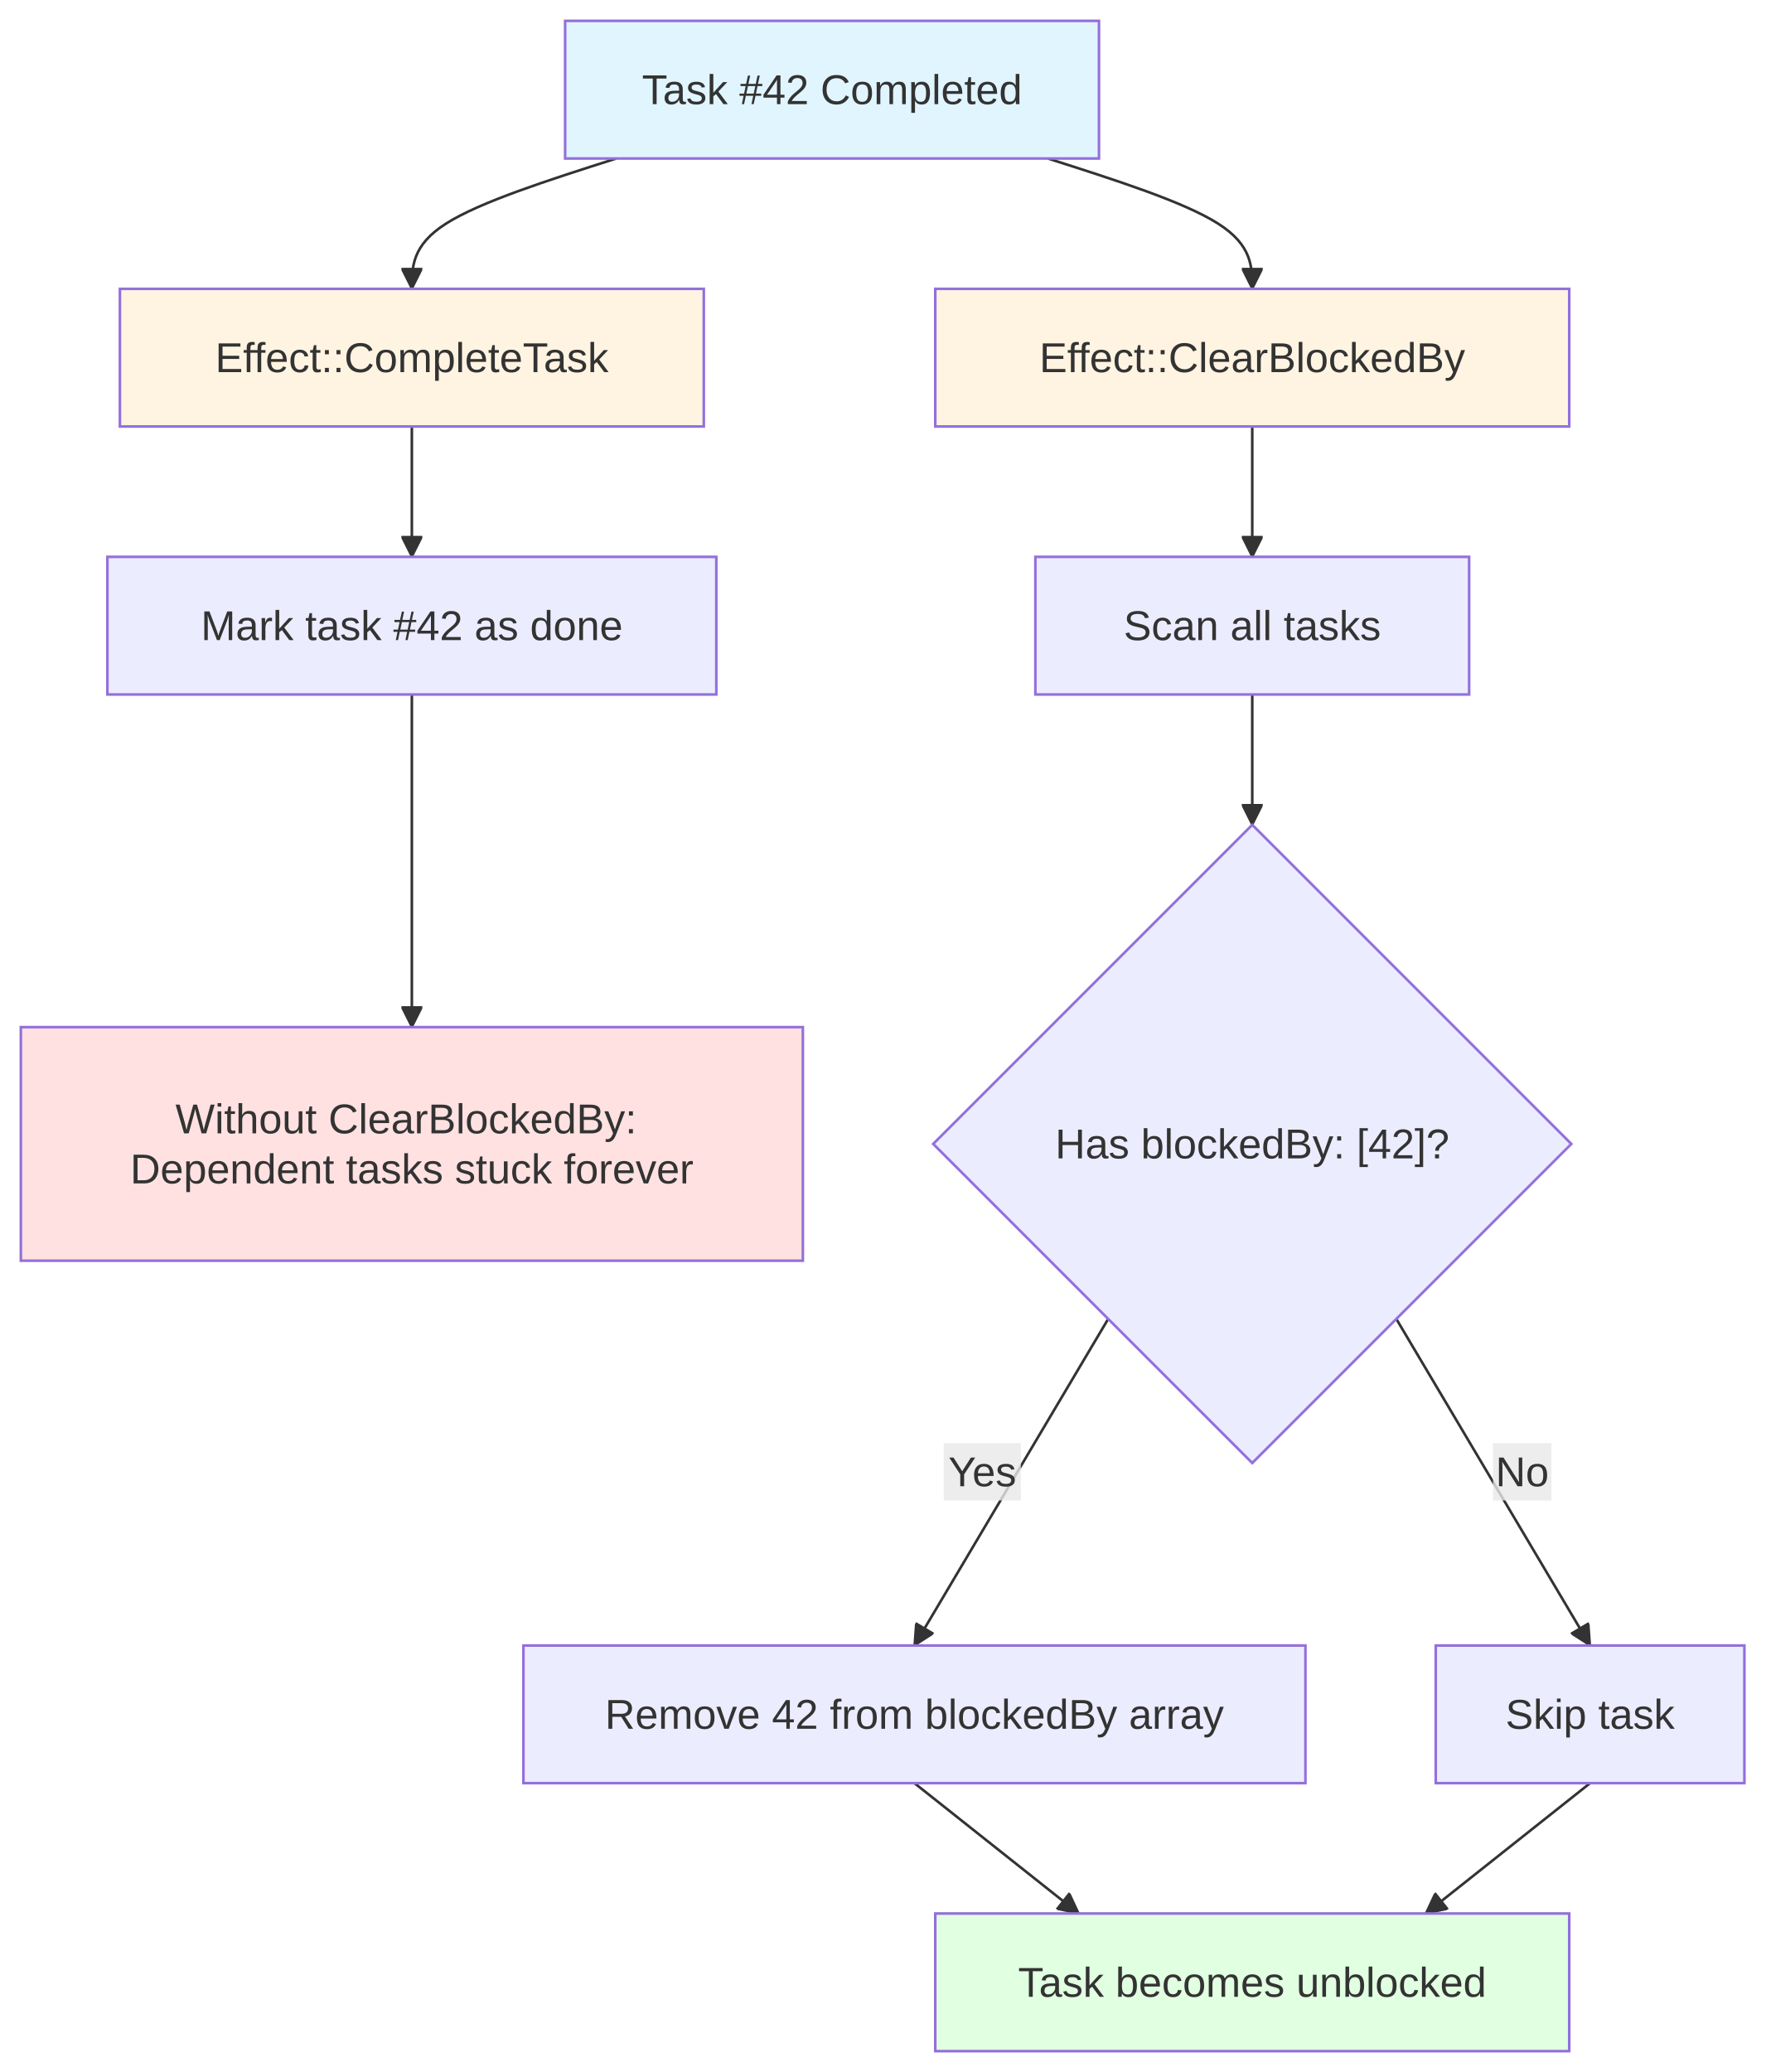
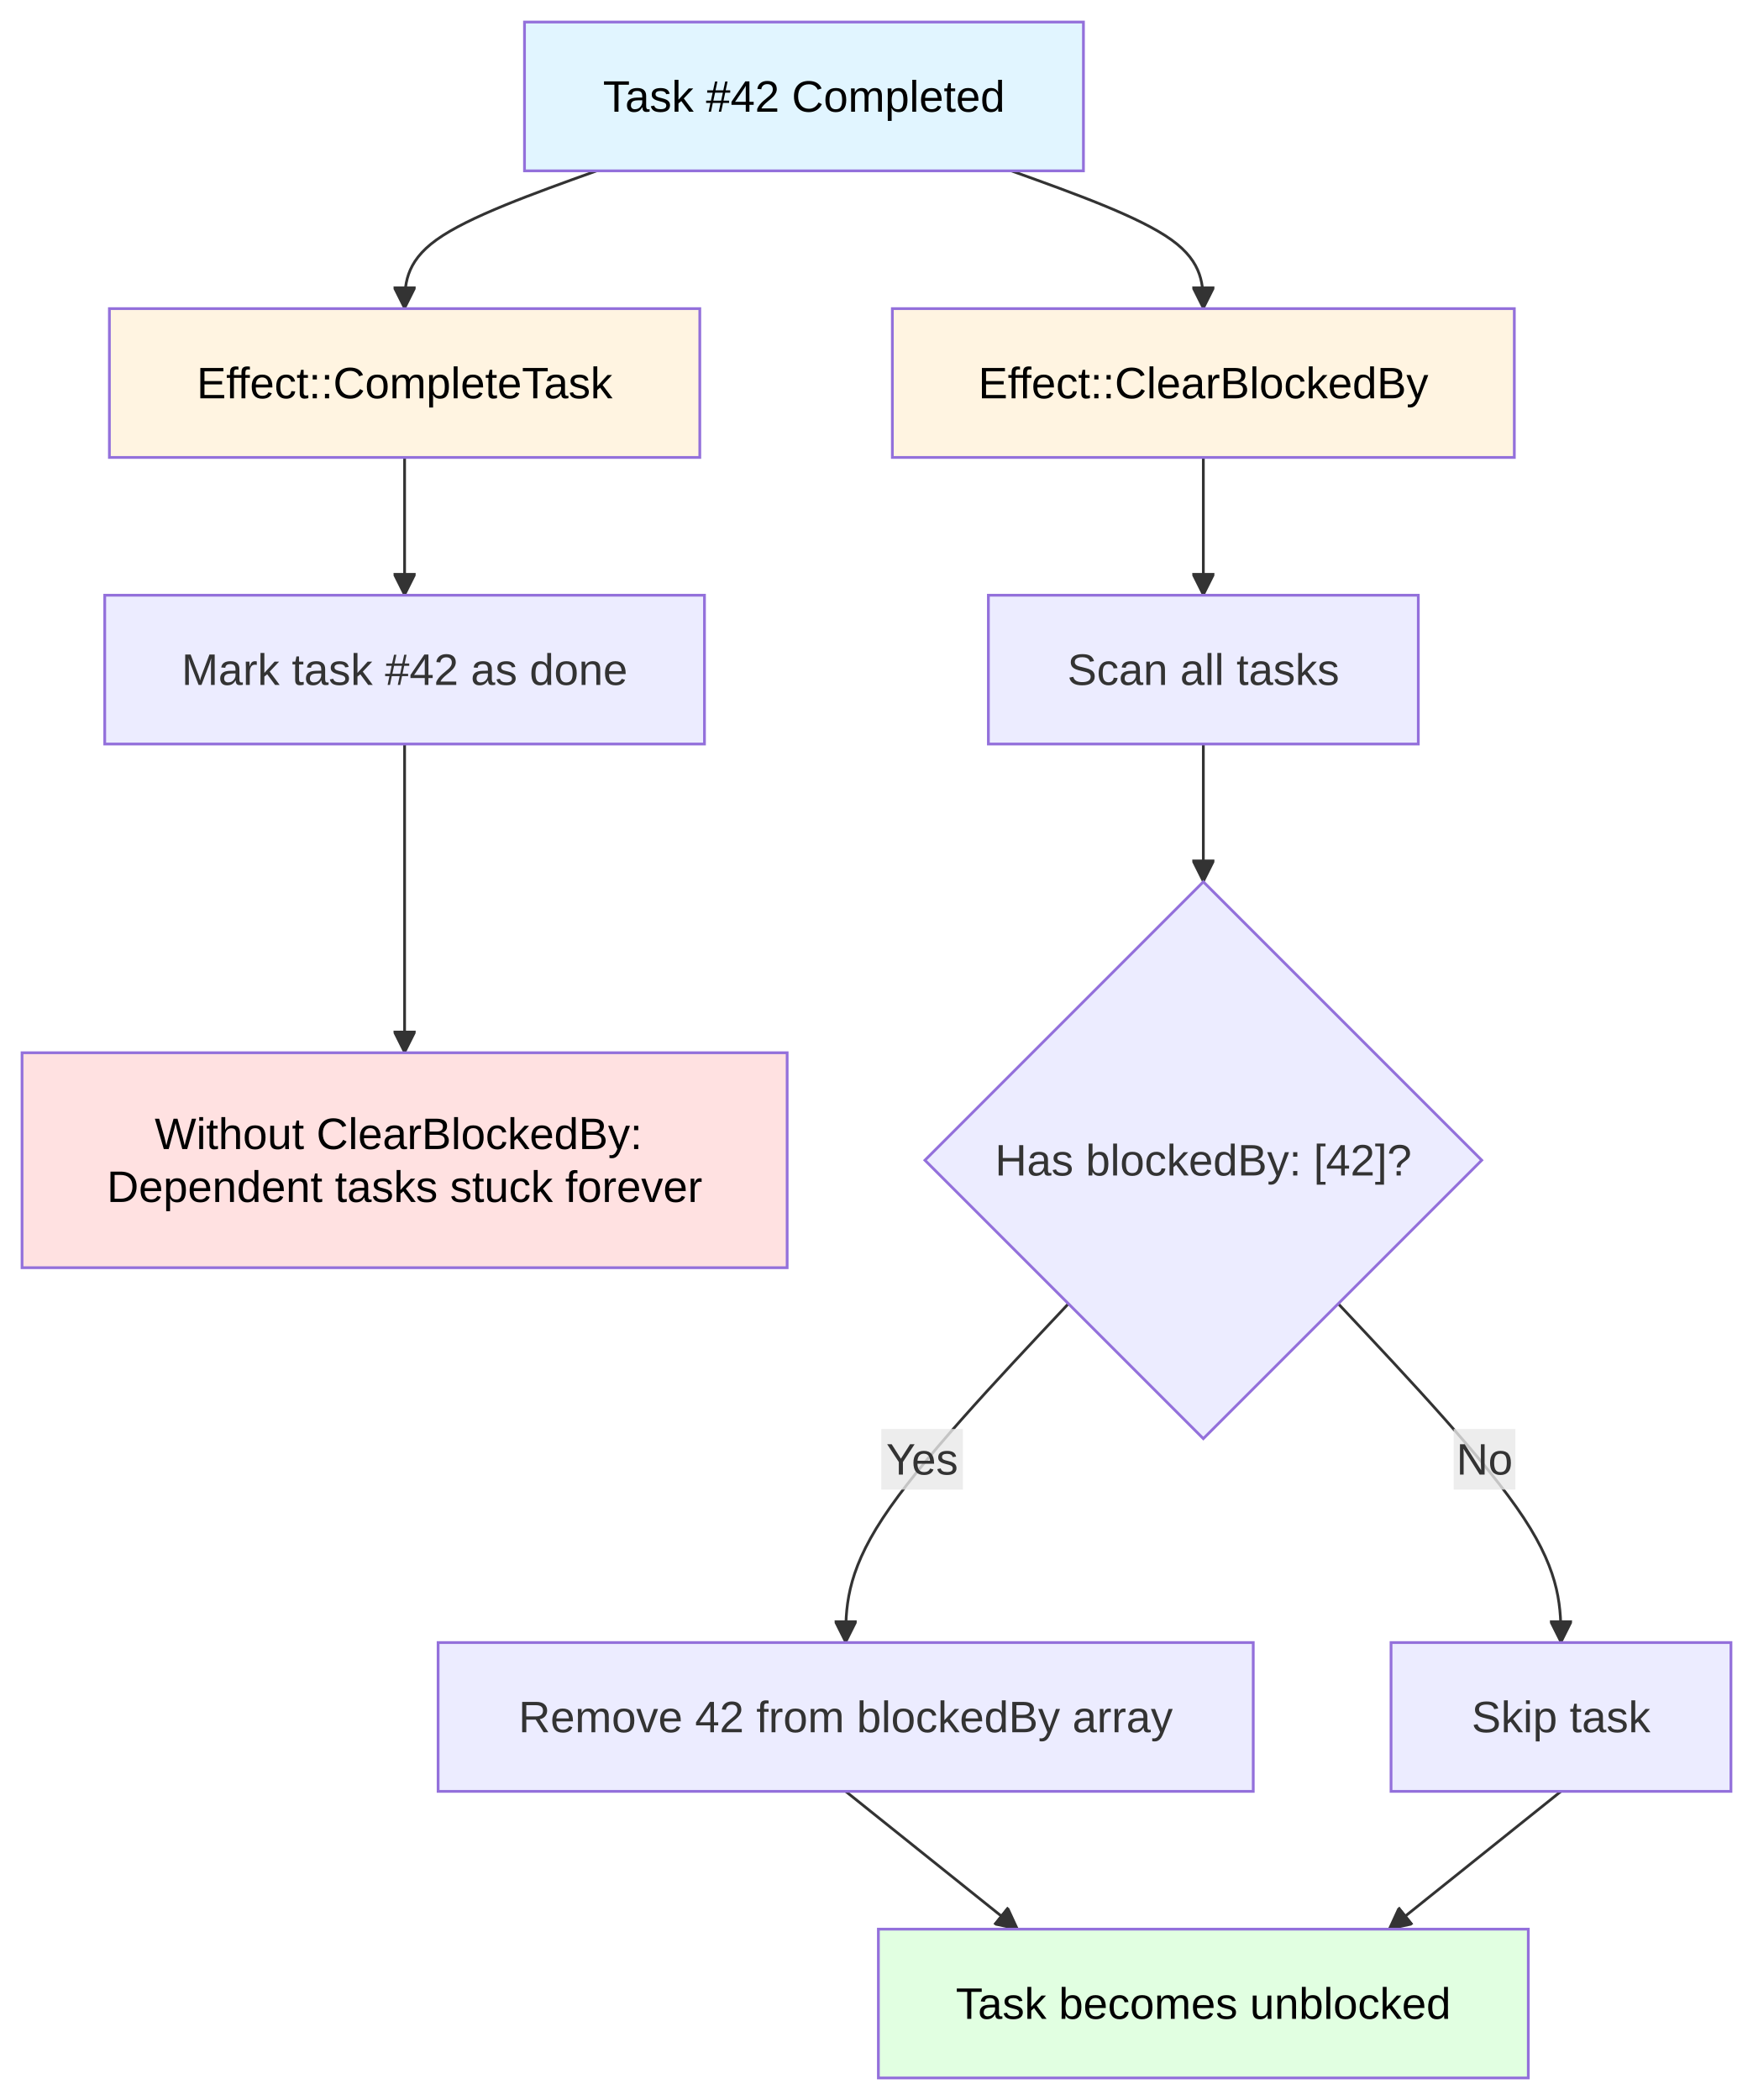
- <svg xmlns="http://www.w3.org/2000/svg" width="677.2" height="794.8" viewBox="-8 -8 677.2 794.8" class="mermaid">
+ <svg xmlns="http://www.w3.org/2000/svg" width="636.174" height="762.07" viewBox="-8 -8 636.174 762.07" class="mermaid">
  <style>

.mermaid {
  font-family: trebuchet ms, verdana, arial, sans-serif;
  font-size: 16px;
}

.node rect,
.node polygon,
.node circle,
.node ellipse,
.node path {
  fill: #ECECFF;
  stroke: #9370DB;
  stroke-width: 1px;
}

.node line {
  stroke: #9370DB;
  stroke-width: 1px;
}

.node .label {
  fill: #333333;
}

.node text {
  fill: #333333;
  font-family: trebuchet ms, verdana, arial, sans-serif;
  font-size: 16px;
}

.edge-path {
  fill: none;
  stroke: #333333;
  stroke-width: 1px;
}

.edge-label {
  fill: #333333;
  font-family: trebuchet ms, verdana, arial, sans-serif;
}

.edge-label-bg {
  fill: rgba(232, 232, 232, 0.8);
}

.subgraph {
  fill: #ffffde;
  stroke: #aaaa33;
  stroke-width: 1px;
}

.subgraph-title {
  fill: #333333;
  font-weight: bold;
}

.cluster rect {
  fill: #ffffde;
  stroke: #aaaa33;
  stroke-width: 1px;
  rx: 5px;
  ry: 5px;
}

.cluster-label {
  fill: #333333;
  font-family: trebuchet ms, verdana, arial, sans-serif;
  font-size: 16px;
  font-weight: bold;
}

marker path {
  fill: #333333;
  stroke: #333333;
}

  </style>
  <defs>
    <marker id="arrow_point" viewBox="0 0 10 10" refX="10" refY="5" markerWidth="8" markerHeight="8" orient="auto" markerUnits="userSpaceOnUse">
      <path d="M 0 0 L 10 5 L 0 10 z" />
    </marker>
    <marker id="arrow_point_start" viewBox="0 0 10 10" refX="4.5" refY="5" markerWidth="8" markerHeight="8" orient="auto" markerUnits="userSpaceOnUse">
      <path d="M 0 5 L 10 10 L 10 0 z" />
    </marker>
    <marker id="arrow_cross" viewBox="0 0 11 11" refX="12" refY="5.2" markerWidth="11" markerHeight="11" orient="auto" markerUnits="userSpaceOnUse">
      <path d="M 1 1 L 10 10 M 10 1 L 1 10" stroke-width="2" fill="none" />
    </marker>
    <marker id="arrow_cross_start" viewBox="0 0 11 11" refX="-1" refY="5.2" markerWidth="11" markerHeight="11" orient="auto" markerUnits="userSpaceOnUse">
      <path d="M 1 1 L 10 10 M 10 1 L 1 10" fill="none" stroke-width="2" />
    </marker>
    <marker id="arrow_circle" viewBox="0 0 10 10" refX="11" refY="5" markerWidth="11" markerHeight="11" orient="auto" markerUnits="userSpaceOnUse">
      <circle cx="5" cy="5" r="5" />
    </marker>
    <marker id="arrow_circle_start" viewBox="0 0 10 10" refX="-1" refY="5" markerWidth="11" markerHeight="11" orient="auto" markerUnits="userSpaceOnUse">
      <circle cx="5" cy="5" r="5" />
    </marker>
  </defs>
  <g class="root">
    <g class="clusters">

    </g>
    <g class="edgePaths">
      <g class="edge" id="edge-L-A-B-0">
-         <path d="M 228.40 52.80 C 202.27 61.13, 176.13 69.47, 163.07 77.80 C 150.00 86.13, 150.00 94.47, 150.00 102.80" class="edge-path" marker-end="url(#arrow_point)" fill="none" stroke-width="1" />
+         <path d="M 208.51 54.00 C 185.29 62.33, 162.06 70.67, 150.45 79.00 C 138.83 87.33, 138.83 95.67, 138.83 104.00" class="edge-path" marker-end="url(#arrow_point)" fill="none" stroke-width="1" />
      </g>
      <g class="edge" id="edge-L-B-C-0">
-         <path d="M 150.00 155.60 C 150.00 163.93, 150.00 172.27, 150.00 180.60 C 150.00 188.93, 150.00 197.27, 150.00 205.60" class="edge-path" stroke-width="1" fill="none" marker-end="url(#arrow_point)" />
+         <path d="M 138.83 158.00 C 138.83 166.33, 138.83 174.67, 138.83 183.00 C 138.83 191.33, 138.83 199.67, 138.83 208.00" class="edge-path" marker-end="url(#arrow_point)" fill="none" stroke-width="1" />
      </g>
      <g class="edge" id="edge-L-A-D-0">
-         <path d="M 394.00 52.80 C 420.13 61.13, 446.27 69.47, 459.33 77.80 C 472.40 86.13, 472.40 94.47, 472.40 102.80" class="edge-path" fill="none" stroke-width="1" marker-end="url(#arrow_point)" />
+         <path d="M 359.02 54.00 C 382.25 62.33, 405.47 70.67, 417.09 79.00 C 428.70 87.33, 428.70 95.67, 428.70 104.00" class="edge-path" stroke-width="1" marker-end="url(#arrow_point)" fill="none" />
      </g>
      <g class="edge" id="edge-L-D-E-0">
-         <path d="M 472.40 155.60 C 472.40 163.93, 472.40 172.27, 472.40 180.60 C 472.40 188.93, 472.40 197.27, 472.40 205.60" class="edge-path" marker-end="url(#arrow_point)" fill="none" stroke-width="1" />
+         <path d="M 428.70 158.00 C 428.70 166.33, 428.70 174.67, 428.70 183.00 C 428.70 191.33, 428.70 199.67, 428.70 208.00" class="edge-path" marker-end="url(#arrow_point)" stroke-width="1" fill="none" />
      </g>
      <g class="edge" id="edge-L-E-F-0">
-         <path d="M 472.40 258.40 C 472.40 266.73, 472.40 275.07, 472.40 283.40 C 472.40 291.73, 472.40 300.07, 472.40 308.40" class="edge-path" marker-end="url(#arrow_point)" fill="none" stroke-width="1" />
+         <path d="M 428.70 262.00 C 428.70 270.33, 428.70 278.67, 428.70 287.00 C 428.70 295.33, 428.70 303.67, 428.70 312.00" class="edge-path" fill="none" stroke-width="1" marker-end="url(#arrow_point)" />
      </g>
      <g class="edge" id="edge-L-F-G-0">
-         <path d="M 417.13 497.93 L 342.80 623.20" class="edge-path" fill="none" stroke-width="1" marker-end="url(#arrow_point)" />
+         <path d="M 379.74 465.11 C 352.79 493.76, 325.85 522.42, 312.38 542.91 C 298.90 563.40, 298.90 575.74, 298.90 588.07" class="edge-path" marker-end="url(#arrow_point)" fill="none" stroke-width="1" />
      </g>
      <g class="edge" id="edge-L-F-H-0">
-         <path d="M 527.67 497.93 L 602.00 623.20" class="edge-path" marker-end="url(#arrow_point)" stroke-width="1" fill="none" />
+         <path d="M 477.66 465.11 C 504.61 493.76, 531.55 522.42, 545.02 542.91 C 558.49 563.40, 558.49 575.74, 558.49 588.07" class="edge-path" marker-end="url(#arrow_point)" stroke-width="1" fill="none" />
      </g>
      <g class="edge" id="edge-L-G-I-0">
-         <path d="M 342.80 676.00 L 405.84 726.00" class="edge-path" stroke-width="1" marker-end="url(#arrow_point)" fill="none" />
+         <path d="M 298.90 642.07 L 361.31 692.07" class="edge-path" fill="none" stroke-width="1" marker-end="url(#arrow_point)" />
      </g>
      <g class="edge" id="edge-L-H-I-0">
-         <path d="M 602.00 676.00 L 538.96 726.00" class="edge-path" marker-end="url(#arrow_point)" fill="none" stroke-width="1" />
+         <path d="M 558.49 642.07 L 496.09 692.07" class="edge-path" fill="none" stroke-width="1" marker-end="url(#arrow_point)" />
      </g>
      <g class="edge" id="edge-L-C-J-0">
-         <path d="M 150.00 258.40 C 150.00 266.73, 150.00 275.07, 150.00 296.33 C 150.00 317.60, 150.00 351.80, 150.00 386.00" class="edge-path" stroke-width="1" marker-end="url(#arrow_point)" fill="none" />
+         <path d="M 138.83 262.00 C 138.83 270.33, 138.83 278.67, 138.83 297.34 C 138.83 316.01, 138.83 345.02, 138.83 374.04" class="edge-path" marker-end="url(#arrow_point)" fill="none" stroke-width="1" />
      </g>
    </g>
    <g class="edgeLabels">
      <g class="edgeLabel" id="edge-label-L-F-G-0">
-         <rect x="354.04" y="545.574" width="29.6" height="22" class="edge-label-bg" />
-         <text x="368.84" y="556.574" class="edge-label" dominant-baseline="central" text-anchor="middle">Yes</text>
+         <rect x="311.847" y="510.566" width="29.6" height="22" class="edge-label-bg" />
+         <text x="326.647" y="521.566" class="edge-label" text-anchor="middle" dominant-baseline="central">Yes</text>
      </g>
      <g class="edgeLabel" id="edge-label-L-F-H-0">
-         <rect x="564.76" y="545.574" width="22.4" height="22" class="edge-label-bg" />
-         <text x="575.96" y="556.574" class="edge-label" text-anchor="middle" dominant-baseline="central">No</text>
+         <rect x="519.551" y="510.566" width="22.4" height="22" class="edge-label-bg" />
+         <text x="530.751" y="521.566" class="edge-label" dominant-baseline="central" text-anchor="middle">No</text>
      </g>
    </g>
    <g class="nodes">
      <g class="node" id="node-A">
-         <rect x="208.8" y="0" width="204.8" height="52.8" style="fill:#e1f5ff !important" />
-         <text x="311.2" y="26.4" class="label" text-anchor="middle" dominant-baseline="central">Task #42 Completed</text>
+         <rect x="182.344" y="0" width="202.844" height="54" style="fill:#e1f5ff !important" />
+         <text x="283.766" y="27" class="label" text-anchor="middle" dominant-baseline="central" style="fill: #000000">Task #42 Completed</text>
      </g>
      <g class="node" id="node-B">
-         <rect x="38" y="102.8" width="224" height="52.8" style="fill:#fff4e1 !important" />
-         <text x="150" y="129.2" class="label" dominant-baseline="central" text-anchor="middle">Effect::CompleteTask</text>
+         <rect x="31.703" y="104" width="214.258" height="54" style="fill:#fff4e1 !important" />
+         <text x="138.832" y="131" class="label" text-anchor="middle" dominant-baseline="central" style="fill: #000000">Effect::CompleteTask</text>
      </g>
      <g class="node" id="node-C">
-         <rect x="33.2" y="205.6" width="233.6" height="52.8" />
-         <text x="150" y="232" class="label" text-anchor="middle" dominant-baseline="central">Mark task #42 as done</text>
+         <rect x="30.008" y="208" width="217.648" height="54" />
+         <text x="138.832" y="235" class="label" text-anchor="middle" dominant-baseline="central">Mark task #42 as done</text>
      </g>
      <g class="node" id="node-D">
-         <rect x="350.8" y="102.8" width="243.2" height="52.8" style="fill:#fff4e1 !important" />
-         <text x="472.4" y="129.2" class="label" dominant-baseline="central" text-anchor="middle">Effect::ClearBlockedBy</text>
+         <rect x="315.84" y="104" width="225.719" height="54" style="fill:#fff4e1 !important" />
+         <text x="428.699" y="131" class="label" dominant-baseline="central" text-anchor="middle" style="fill: #000000">Effect::ClearBlockedBy</text>
      </g>
      <g class="node" id="node-E">
-         <rect x="389.2" y="205.6" width="166.4" height="52.8" />
-         <text x="472.4" y="232" class="label" dominant-baseline="central" text-anchor="middle">Scan all tasks</text>
+         <rect x="350.688" y="208" width="156.023" height="54" />
+         <text x="428.699" y="235" class="label" text-anchor="middle" dominant-baseline="central">Scan all tasks</text>
      </g>
      <g class="node" id="node-F">
-         <polygon points="472.4,308.4 594.8,430.8 472.4,553.2 350,430.8" />
-         <text x="472.4" y="430.8" class="label" dominant-baseline="central" text-anchor="middle">Has blockedBy: [42]?</text>
+         <polygon points="428.699,312 529.734,413.035 428.699,514.07 327.664,413.035" />
+         <text x="428.699" y="413.035" class="label" text-anchor="middle" dominant-baseline="central">Has blockedBy: [42]?</text>
      </g>
      <g class="node" id="node-G">
-         <rect x="192.8" y="623.2" width="300" height="52.8" />
-         <text x="342.8" y="649.6" class="label" text-anchor="middle" dominant-baseline="central">Remove 42 from blockedBy array</text>
+         <rect x="150.994" y="588.07" width="295.82" height="54" />
+         <text x="298.904" y="615.07" class="label" text-anchor="middle" dominant-baseline="central">Remove 42 from blockedBy array</text>
      </g>
      <g class="node" id="node-H">
-         <rect x="542.8" y="623.2" width="118.4" height="52.8" />
-         <text x="602" y="649.6" class="label" text-anchor="middle" dominant-baseline="central">Skip task</text>
+         <rect x="496.815" y="588.07" width="123.359" height="54" />
+         <text x="558.494" y="615.07" class="label" dominant-baseline="central" text-anchor="middle">Skip task</text>
      </g>
      <g class="node" id="node-I">
-         <rect x="350.8" y="726" width="243.2" height="52.8" style="fill:#e1ffe1 !important" />
-         <text x="472.4" y="752.4" class="label" dominant-baseline="central" text-anchor="middle">Task becomes unblocked</text>
+         <rect x="310.77" y="692.07" width="235.859" height="54" style="fill:#e1ffe1 !important" />
+         <text x="428.699" y="719.07" class="label" style="fill: #000000" text-anchor="middle" dominant-baseline="central">Task becomes unblocked</text>
      </g>
      <g class="node" id="node-J">
-         <rect x="0" y="386" width="300" height="89.6" style="fill:#ffe1e1 !important" />
-         <text x="150" y="430.8" class="label" text-anchor="middle" dominant-baseline="central">
-           <tspan x="150" y="430.8" dy="-0.6em">Without ClearBlockedBy:</tspan>
-           <tspan x="150" dy="1.2em">Dependent tasks stuck forever</tspan>
+         <rect x="0" y="374.035" width="277.664" height="78" style="fill:#ffe1e1 !important" />
+         <text x="138.832" y="413.035" class="label" style="fill: #000000" text-anchor="middle" dominant-baseline="central">
+           <tspan x="138.832" y="413.035" dy="-0.6em">Without ClearBlockedBy:</tspan>
+           <tspan x="138.832" dy="1.2em">Dependent tasks stuck forever</tspan>
        </text>
      </g>
    </g>
  </g>
</svg>
